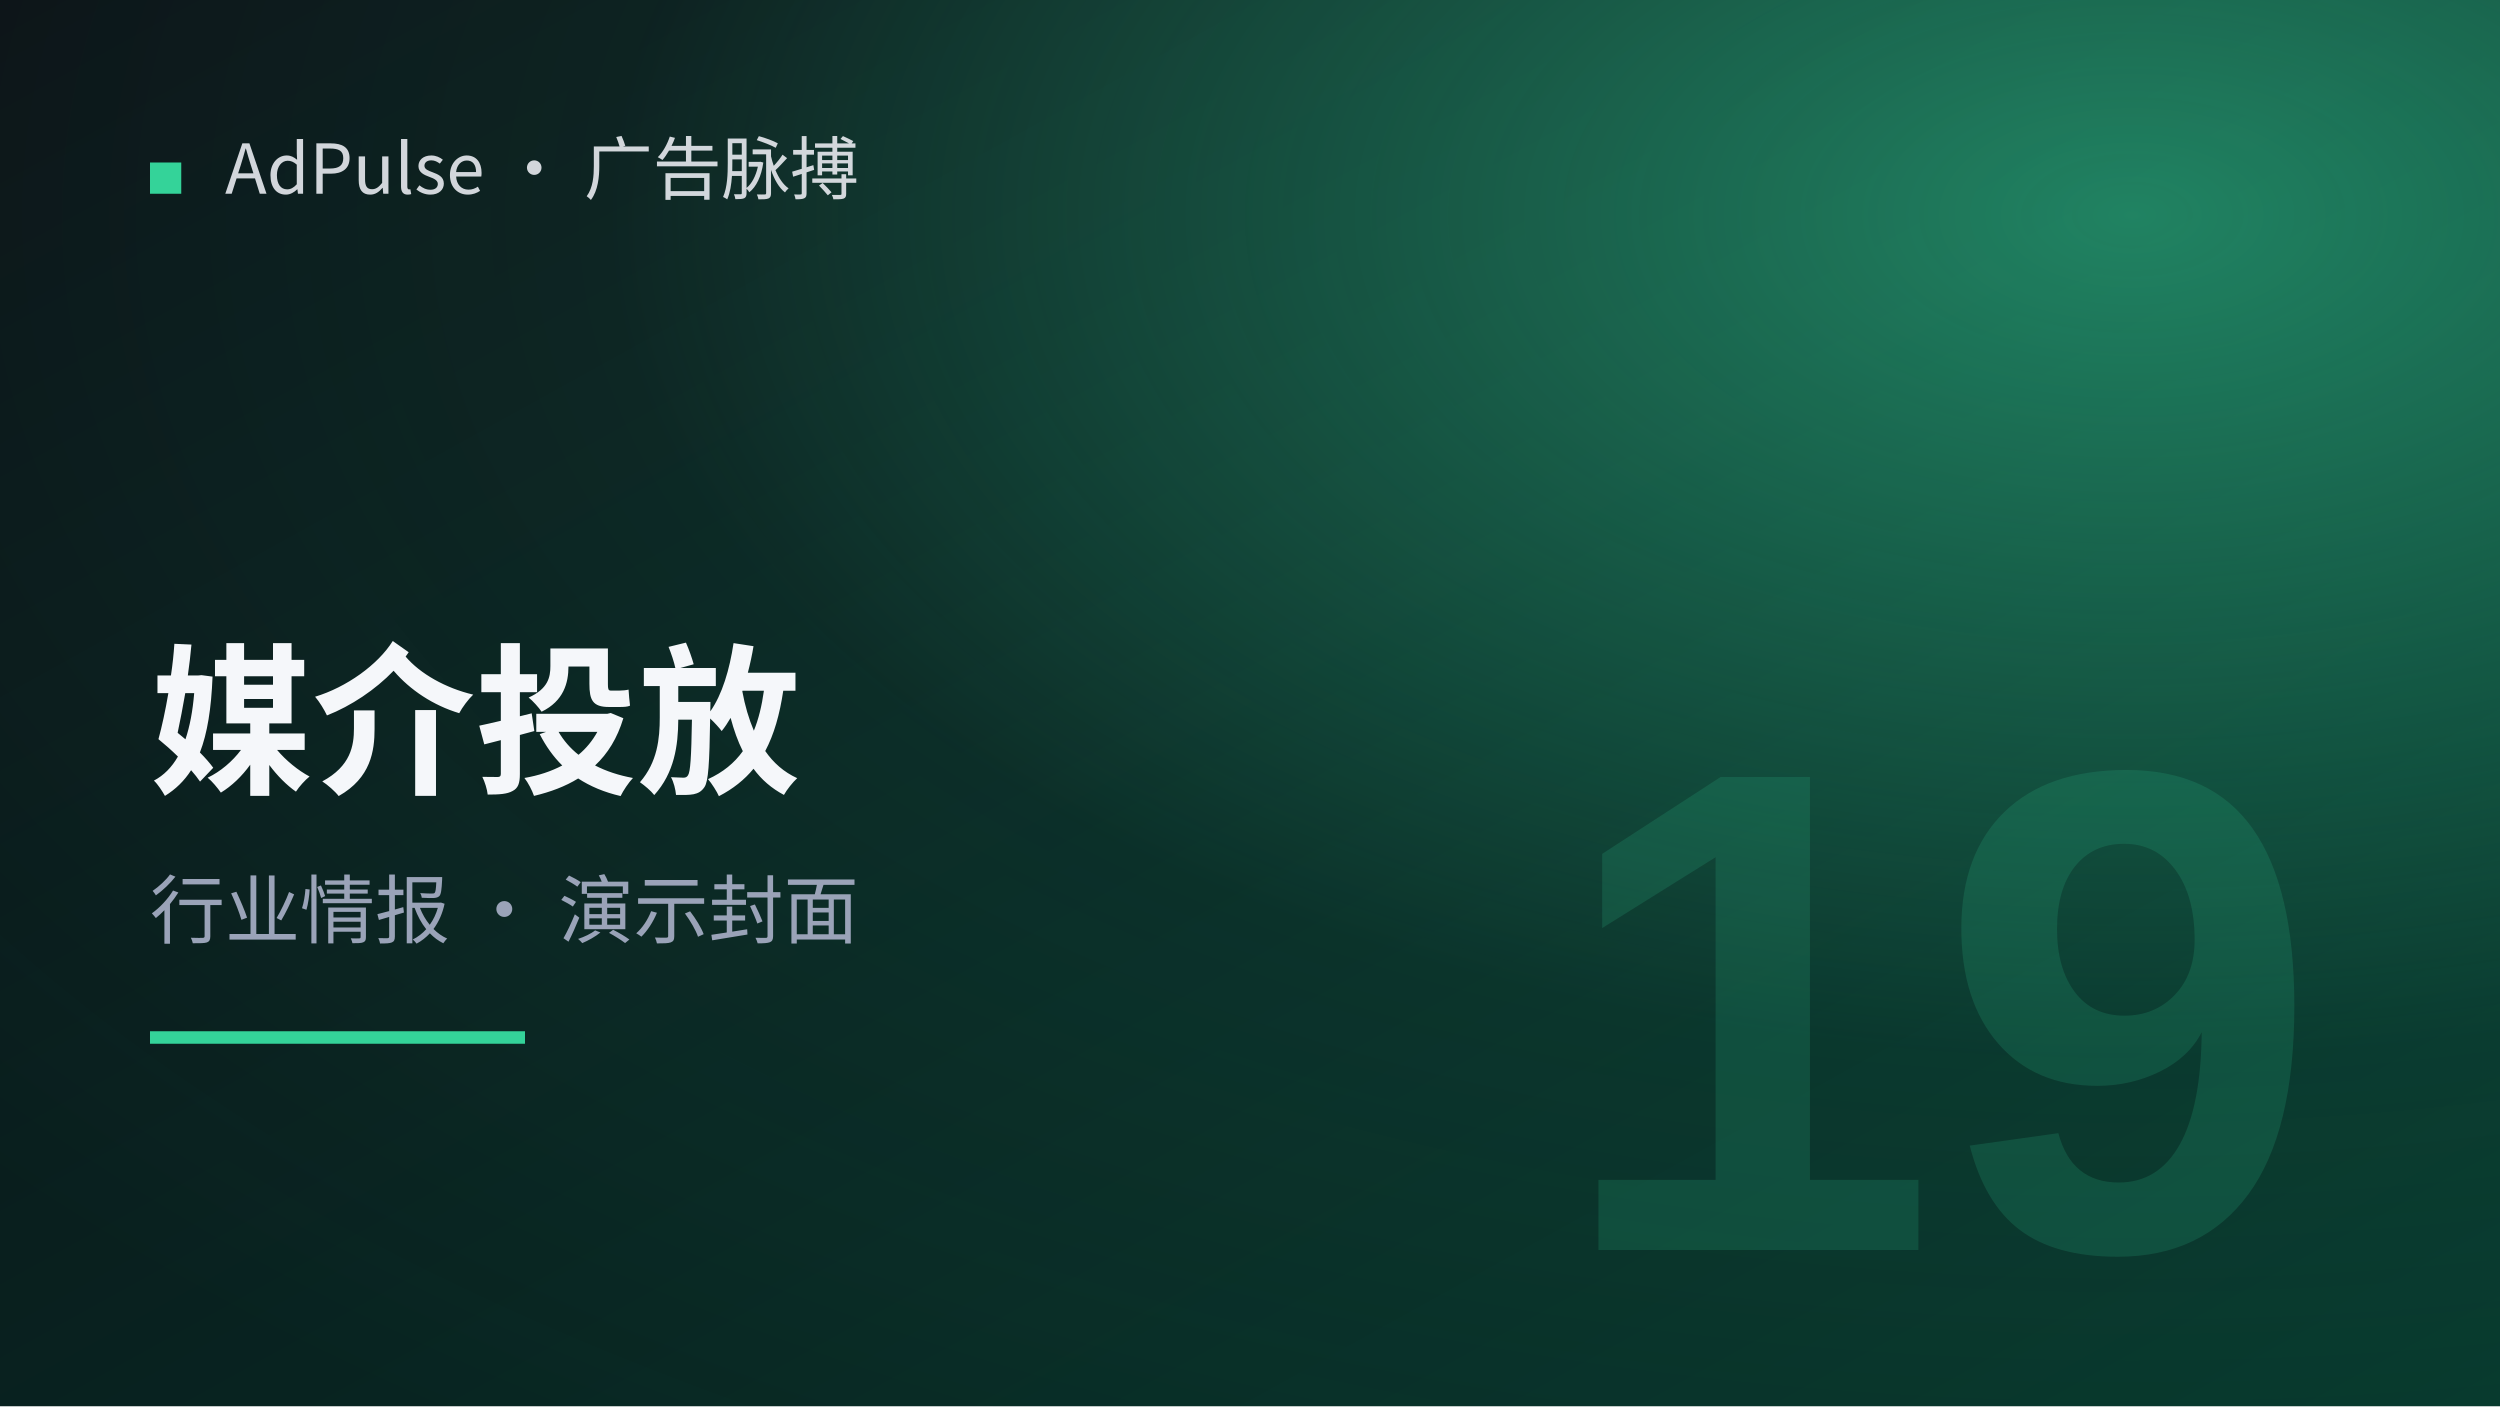
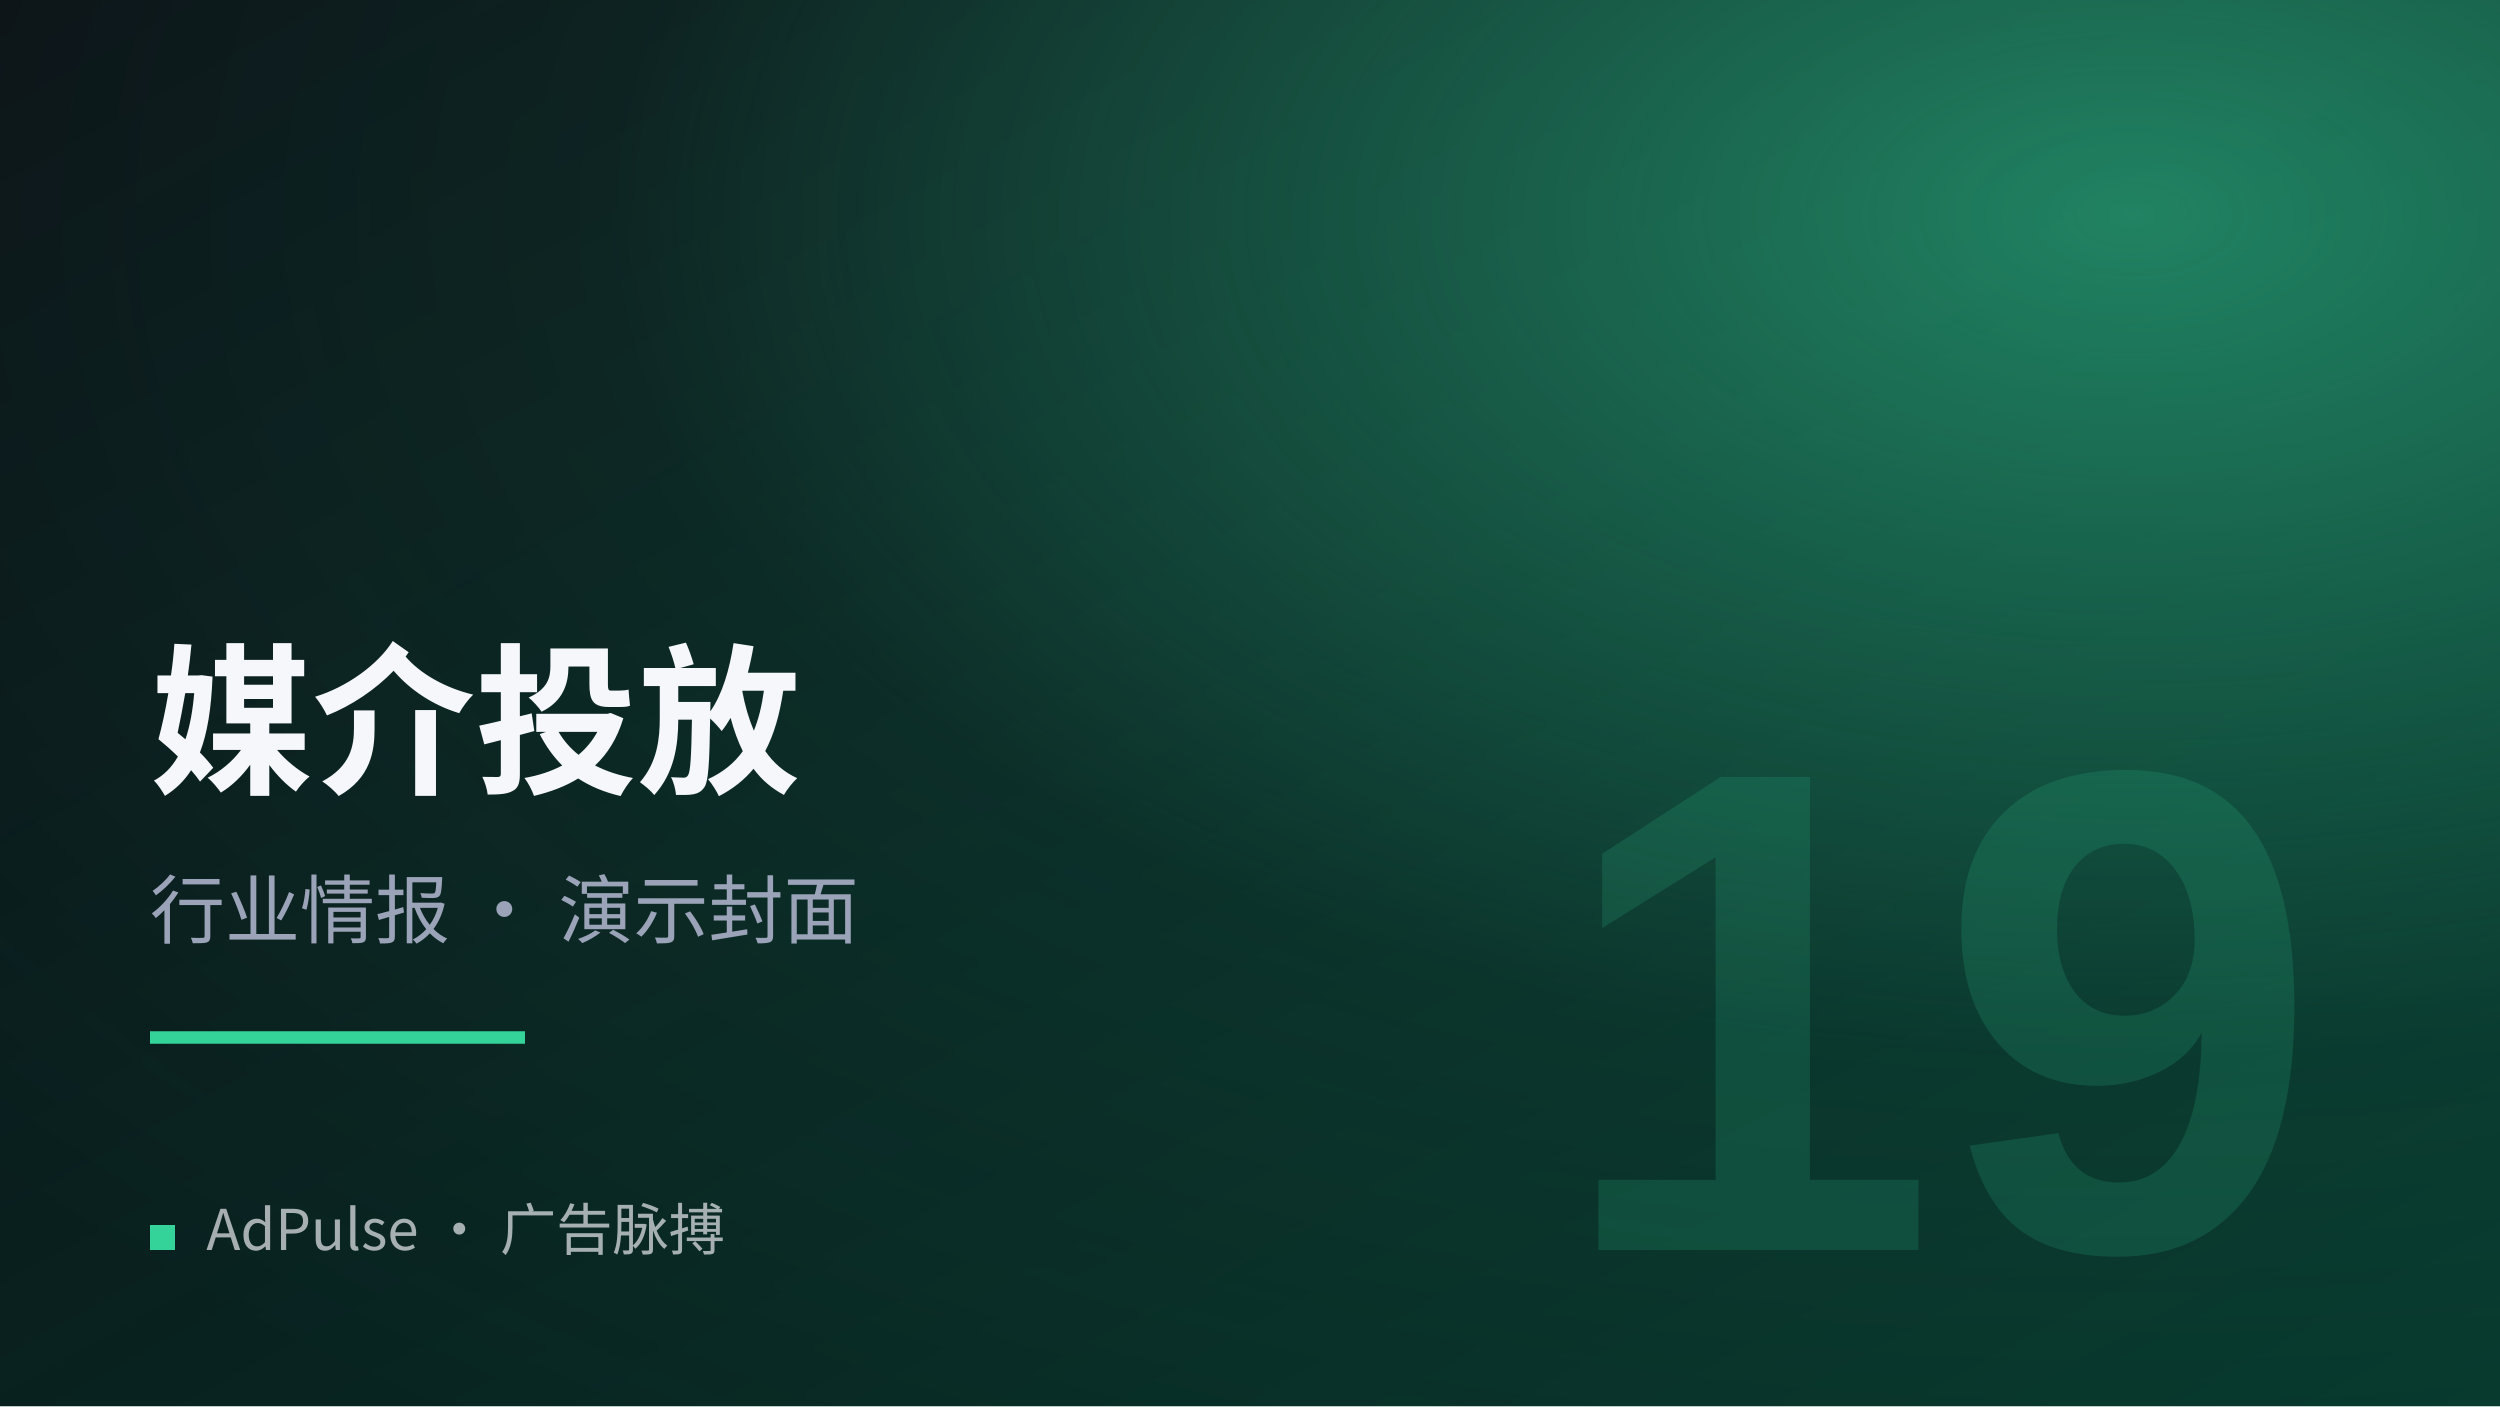
<svg xmlns="http://www.w3.org/2000/svg" width="800" height="450" viewBox="0 0 800 450">
  <defs>
    <linearGradient id="g" x1="0" y1="0" x2="1" y2="1">
      <stop offset="0" stop-color="#0B0E14" />
      <stop offset="1" stop-color="#06342A" />
    </linearGradient>
    <radialGradient id="r" cx="0.85" cy="0.15" r="1.1">
      <stop offset="0" stop-color="#34D399" stop-opacity="0.55" />
      <stop offset="0.55" stop-color="#34D399" stop-opacity="0.08" />
      <stop offset="1" stop-color="#34D399" stop-opacity="0" />
    </radialGradient>
  </defs>
  <rect width="800" height="450" fill="url(#g)" />
  <rect width="800" height="450" fill="url(#r)" />
  <text x="620" y="400" font-family="Arial, sans-serif" font-size="220" font-weight="800" fill="#34D399" opacity="0.16" text-anchor="middle">19</text>
-   <rect x="48" y="52" width="10" height="10" fill="#34D399" />
-   <text x="72" y="62" font-family="'Noto Sans CJK SC','PingFang SC','Microsoft YaHei',sans-serif" font-size="22" fill="#E8EAF0" opacity="0.9">AdPulse · 广告脉搏</text>
  <text x="48" y="250" font-family="'Noto Sans CJK SC','PingFang SC','Microsoft YaHei',sans-serif" font-size="52" font-weight="700" fill="#F5F7FA">媒介投放</text>
  <text x="48" y="300" font-family="'Noto Sans CJK SC','PingFang SC','Microsoft YaHei',sans-serif" font-size="24" fill="#9AA3B8">行业情报 · 演示封面</text>
  <rect x="48" y="330" width="120" height="4" fill="#34D399" />
+   <rect x="48" y="392" width="8" height="8" fill="#34D399" />
+   <text x="66" y="400" font-family="'Noto Sans CJK SC','PingFang SC','Microsoft YaHei',sans-serif" font-size="18" fill="#E8EAF0" opacity="0.7">AdPulse · 广告脉搏</text>
</svg>
